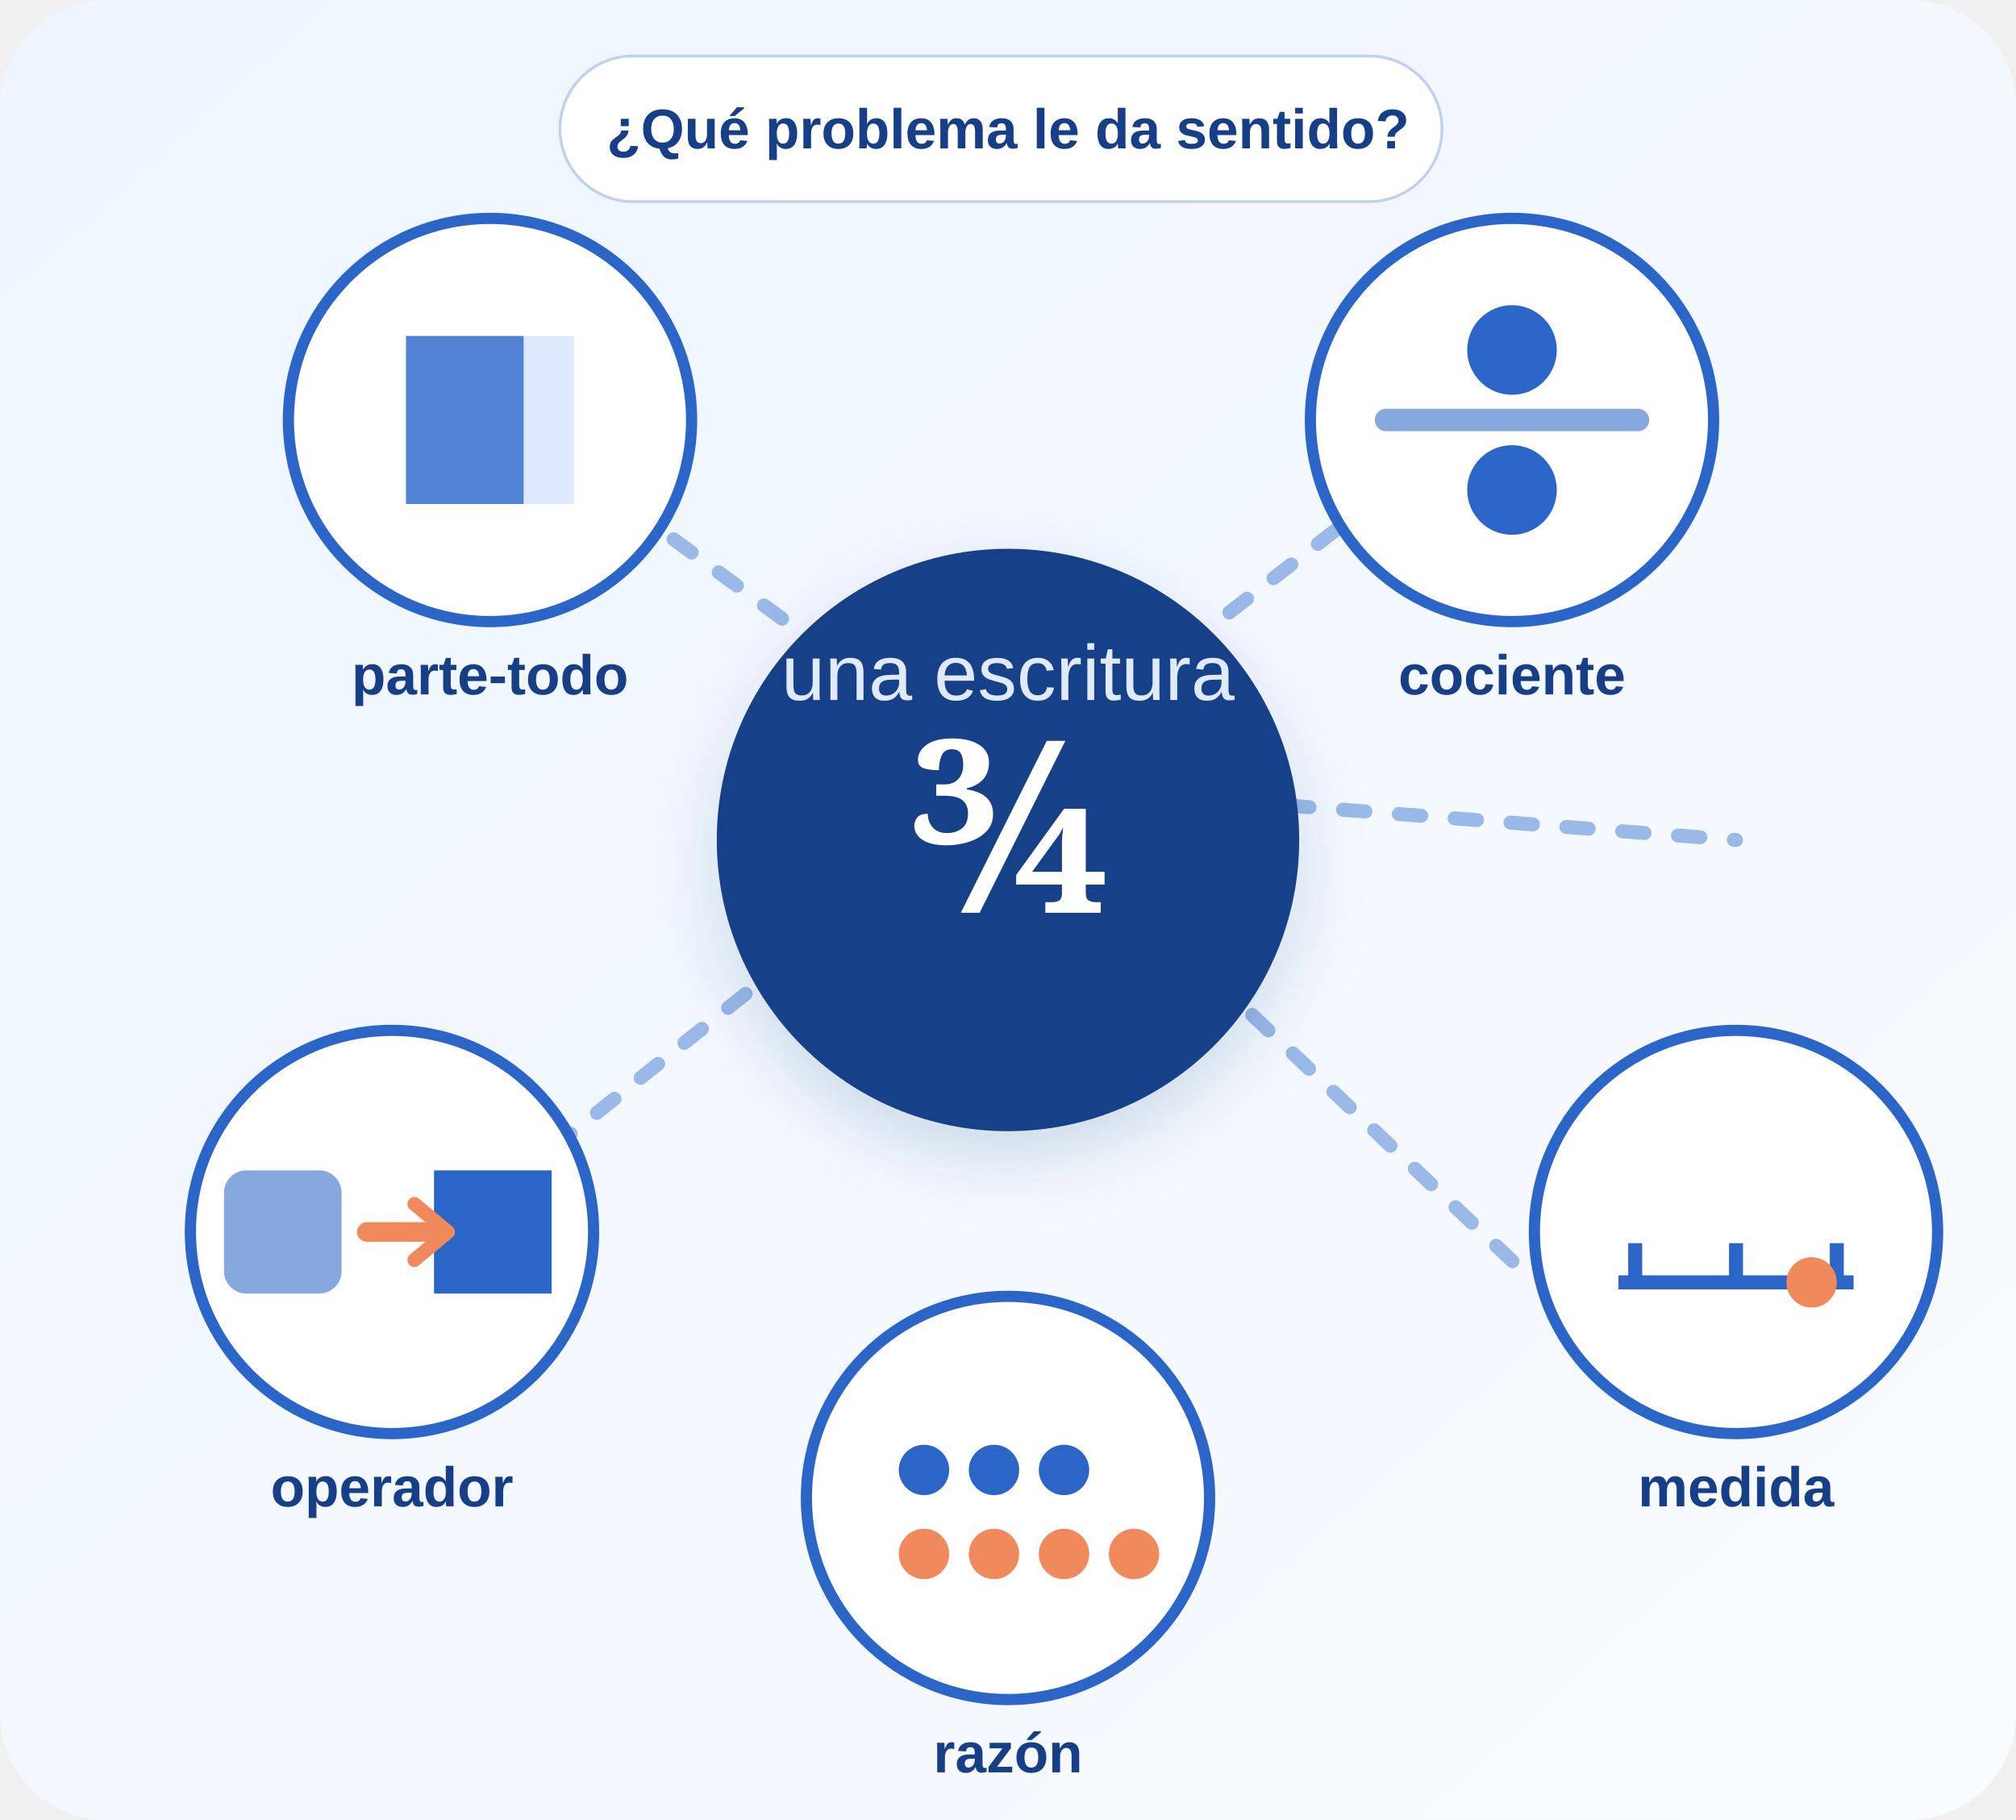
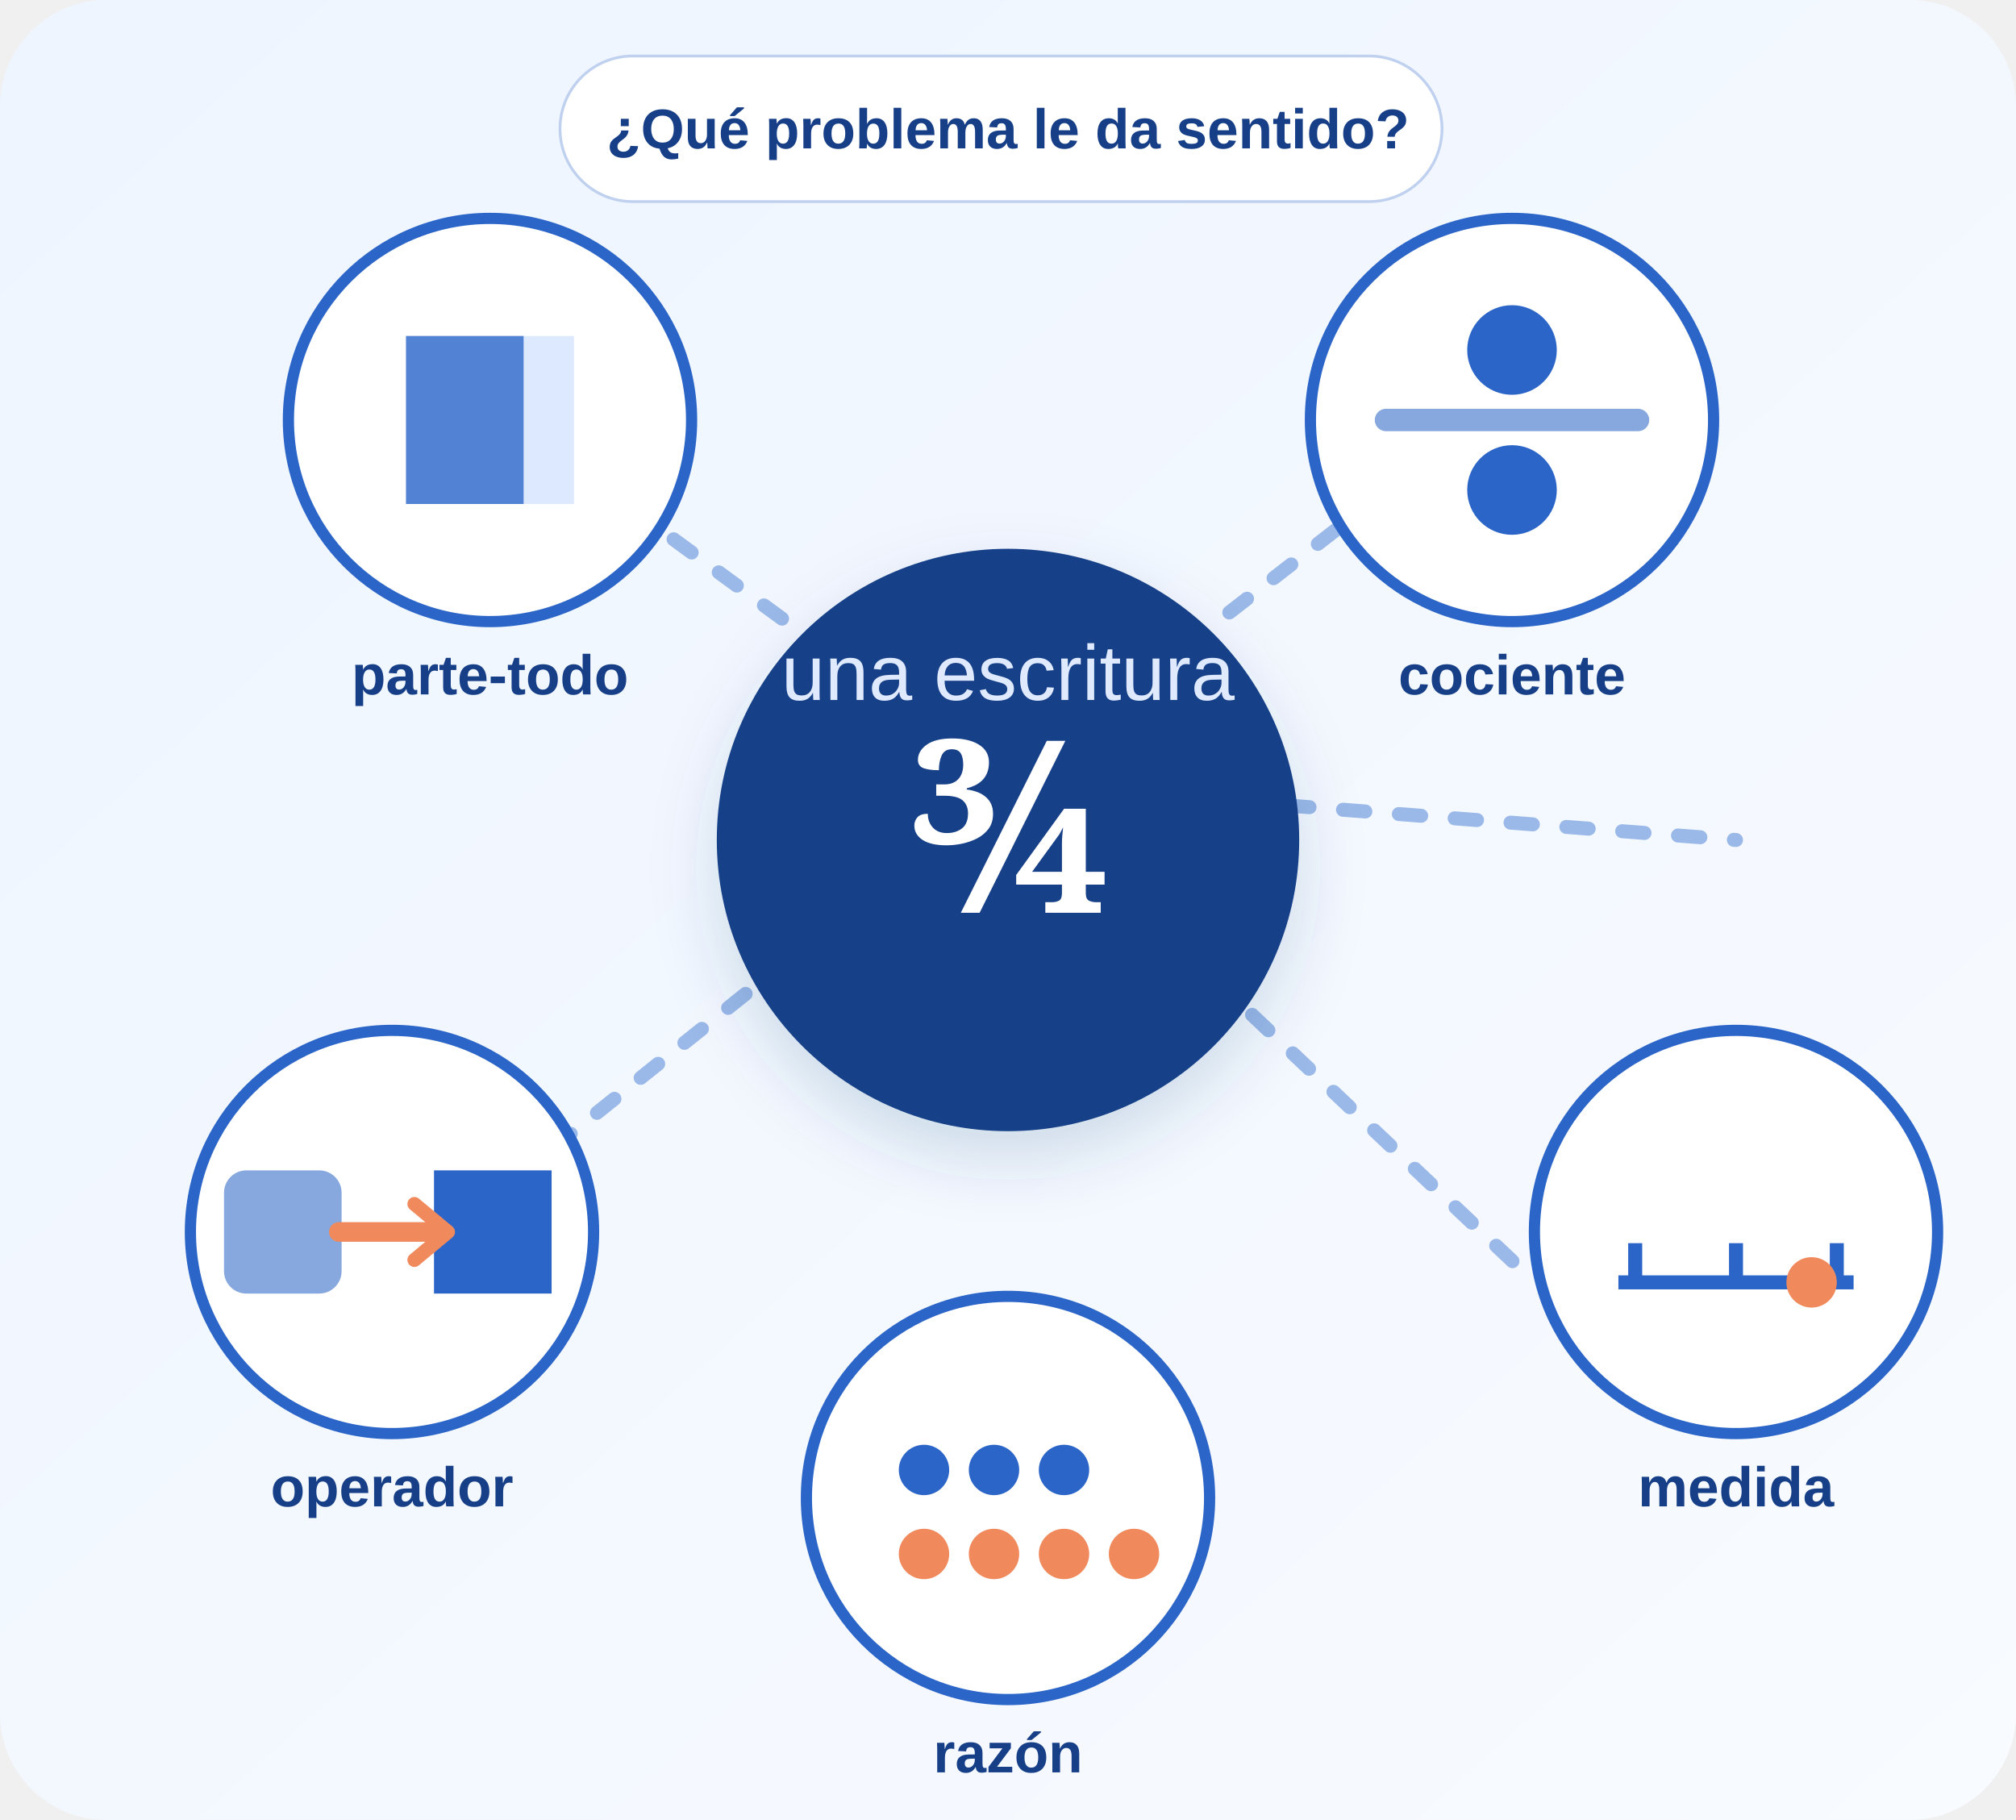
<svg xmlns="http://www.w3.org/2000/svg" viewBox="0 0 720 650" role="img" aria-labelledby="title desc">
  <defs>
    <linearGradient id="bg" x1="0" y1="0" x2="1" y2="1">
      <stop offset="0" stop-color="#eef5ff" />
      <stop offset="1" stop-color="#f8fbff" />
    </linearGradient>
    <filter id="shadow" x="-20%" y="-20%" width="140%" height="140%">
      <feDropShadow dx="0" dy="10" stdDeviation="12" flood-color="#123a72" flood-opacity=".16" />
    </filter>
  </defs>
  <rect width="720" height="650" rx="38" fill="url(#bg)" />
  <rect x="200" y="20" width="315" height="52" rx="26" fill="#ffffff" stroke="#bfd1ef" />
  <text x="360" y="53" text-anchor="middle" font-family="Arial, sans-serif" font-size="20" font-weight="700" fill="#173f87">¿Qué problema le da sentido?</text>
  <path d="M360 280 L155 130 M360 280 L560 125 M360 280 L620 300 M360 280 L545 455 M360 280 L160 440" stroke="#9ab8e8" stroke-width="5" stroke-linecap="round" stroke-dasharray="8 12" />
  <g filter="url(#shadow)">
    <circle cx="360" cy="300" r="104" fill="#173f87" />
    <text x="360" y="250" text-anchor="middle" font-family="Arial, sans-serif" font-size="28" fill="#dfeaff">una escritura</text>
    <text x="360" y="326" text-anchor="middle" font-family="Georgia, serif" font-size="86" font-weight="700" fill="#ffffff">¾</text>
  </g>
  <g font-family="Arial, sans-serif" text-anchor="middle" font-weight="700">
    <g transform="translate(175 150)">
      <circle r="72" fill="#ffffff" stroke="#2b65c8" stroke-width="4" />
      <path d="M-30 -30h60v60h-60z" fill="#dce9ff" />
      <path d="M-30 -30h42v60h-42z" fill="#2b65c8" opacity=".78" />
      <text y="98" font-size="20" fill="#173f87">parte-todo</text>
    </g>
    <g transform="translate(540 150)">
      <circle r="72" fill="#ffffff" stroke="#2b65c8" stroke-width="4" />
      <circle cx="0" cy="-25" r="16" fill="#2b65c8" />
      <circle cx="0" cy="25" r="16" fill="#2b65c8" />
      <path d="M-45 0 h 90" stroke="#86a8de" stroke-width="8" stroke-linecap="round" />
      <text y="98" font-size="20" fill="#173f87">cociente</text>
    </g>
    <g transform="translate(620 440)">
      <circle r="72" fill="#ffffff" stroke="#2b65c8" stroke-width="4" />
      <path d="M-42 18h84M-36 18v-14M0 18v-14M36 18v-14" stroke="#2b65c8" stroke-width="5" />
      <circle cx="27" cy="18" r="9" fill="#f08a5d" />
      <text y="98" font-size="20" fill="#173f87">medida</text>
    </g>
    <g transform="translate(140 440)">
      <circle r="72" fill="#ffffff" stroke="#2b65c8" stroke-width="4" />
      <rect x="-60" y="-22" width="42" height="44" rx="8" fill="#86a8de" />
      <path d="M15 -22 h42 v 44 H15z" fill="#2b65c8" />
-       <path d="M-9 0h23" stroke="#f08a5d" stroke-width="7" stroke-linecap="round" />
+       <path d="M-19 0h33" stroke="#f08a5d" stroke-width="7" stroke-linecap="round" />
      <path d="M8 -10l12 10L8 10" fill="none" stroke="#f08a5d" stroke-width="5" stroke-linecap="round" stroke-linejoin="round" />
      <text y="98" font-size="20" fill="#173f87">operador</text>
    </g>
    <g transform="translate(360 535)">
      <circle r="72" fill="#ffffff" stroke="#2b65c8" stroke-width="4" />
      <g fill="#2b65c8">
        <circle cx="-30" cy="-10" r="9" />
        <circle cx="-5" cy="-10" r="9" />
        <circle cx="20" cy="-10" r="9" />
      </g>
      <g fill="#f08a5d">
        <circle cx="-30" cy="20" r="9" />
        <circle cx="-5" cy="20" r="9" />
        <circle cx="20" cy="20" r="9" />
        <circle cx="45" cy="20" r="9" />
      </g>
      <text y="98" font-size="20" fill="#173f87">razón</text>
    </g>
  </g>
</svg>
